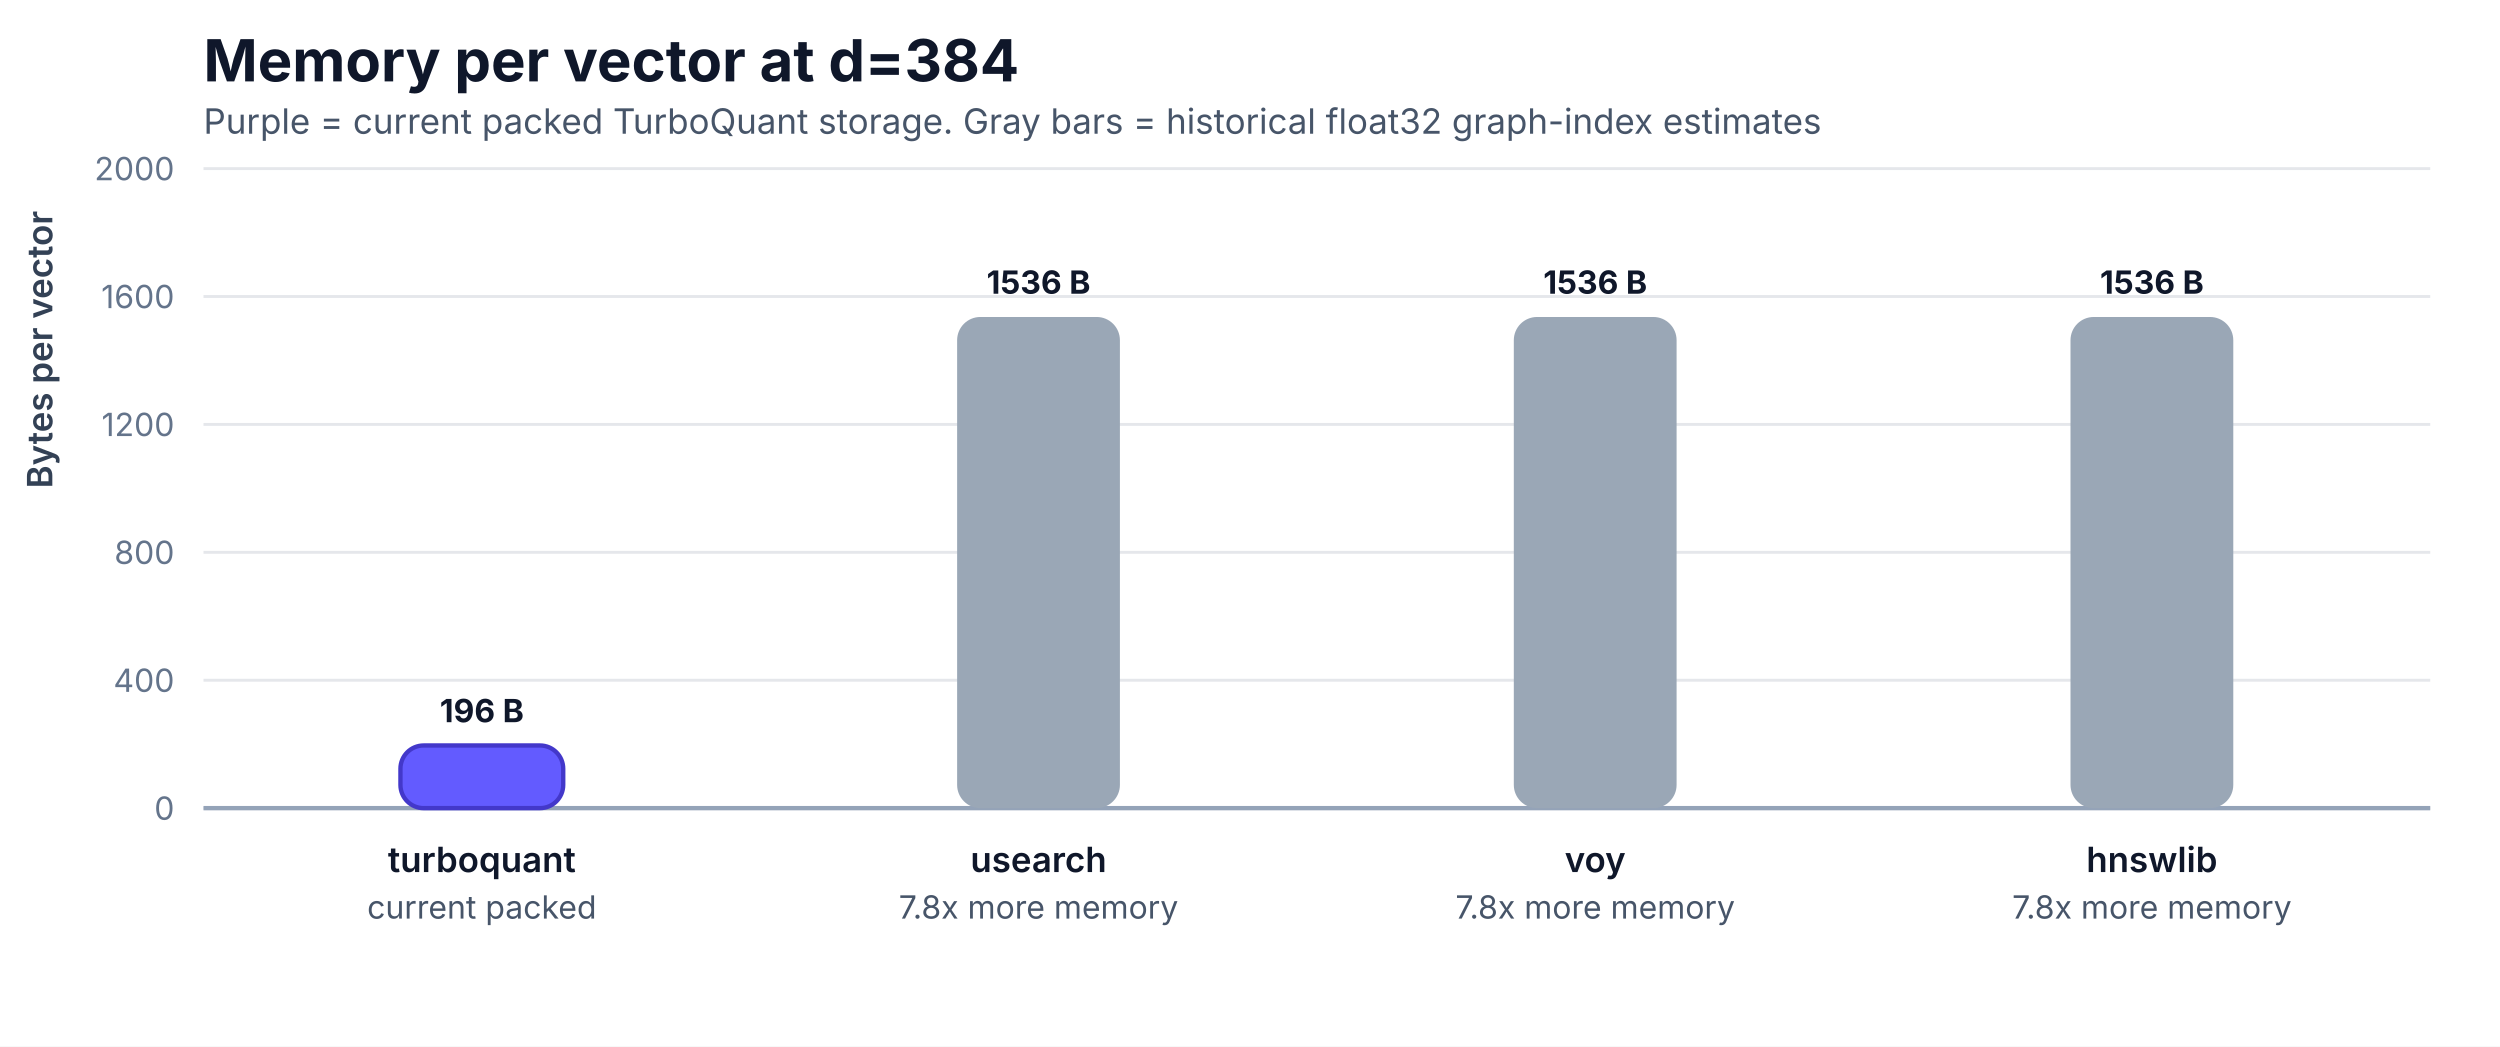
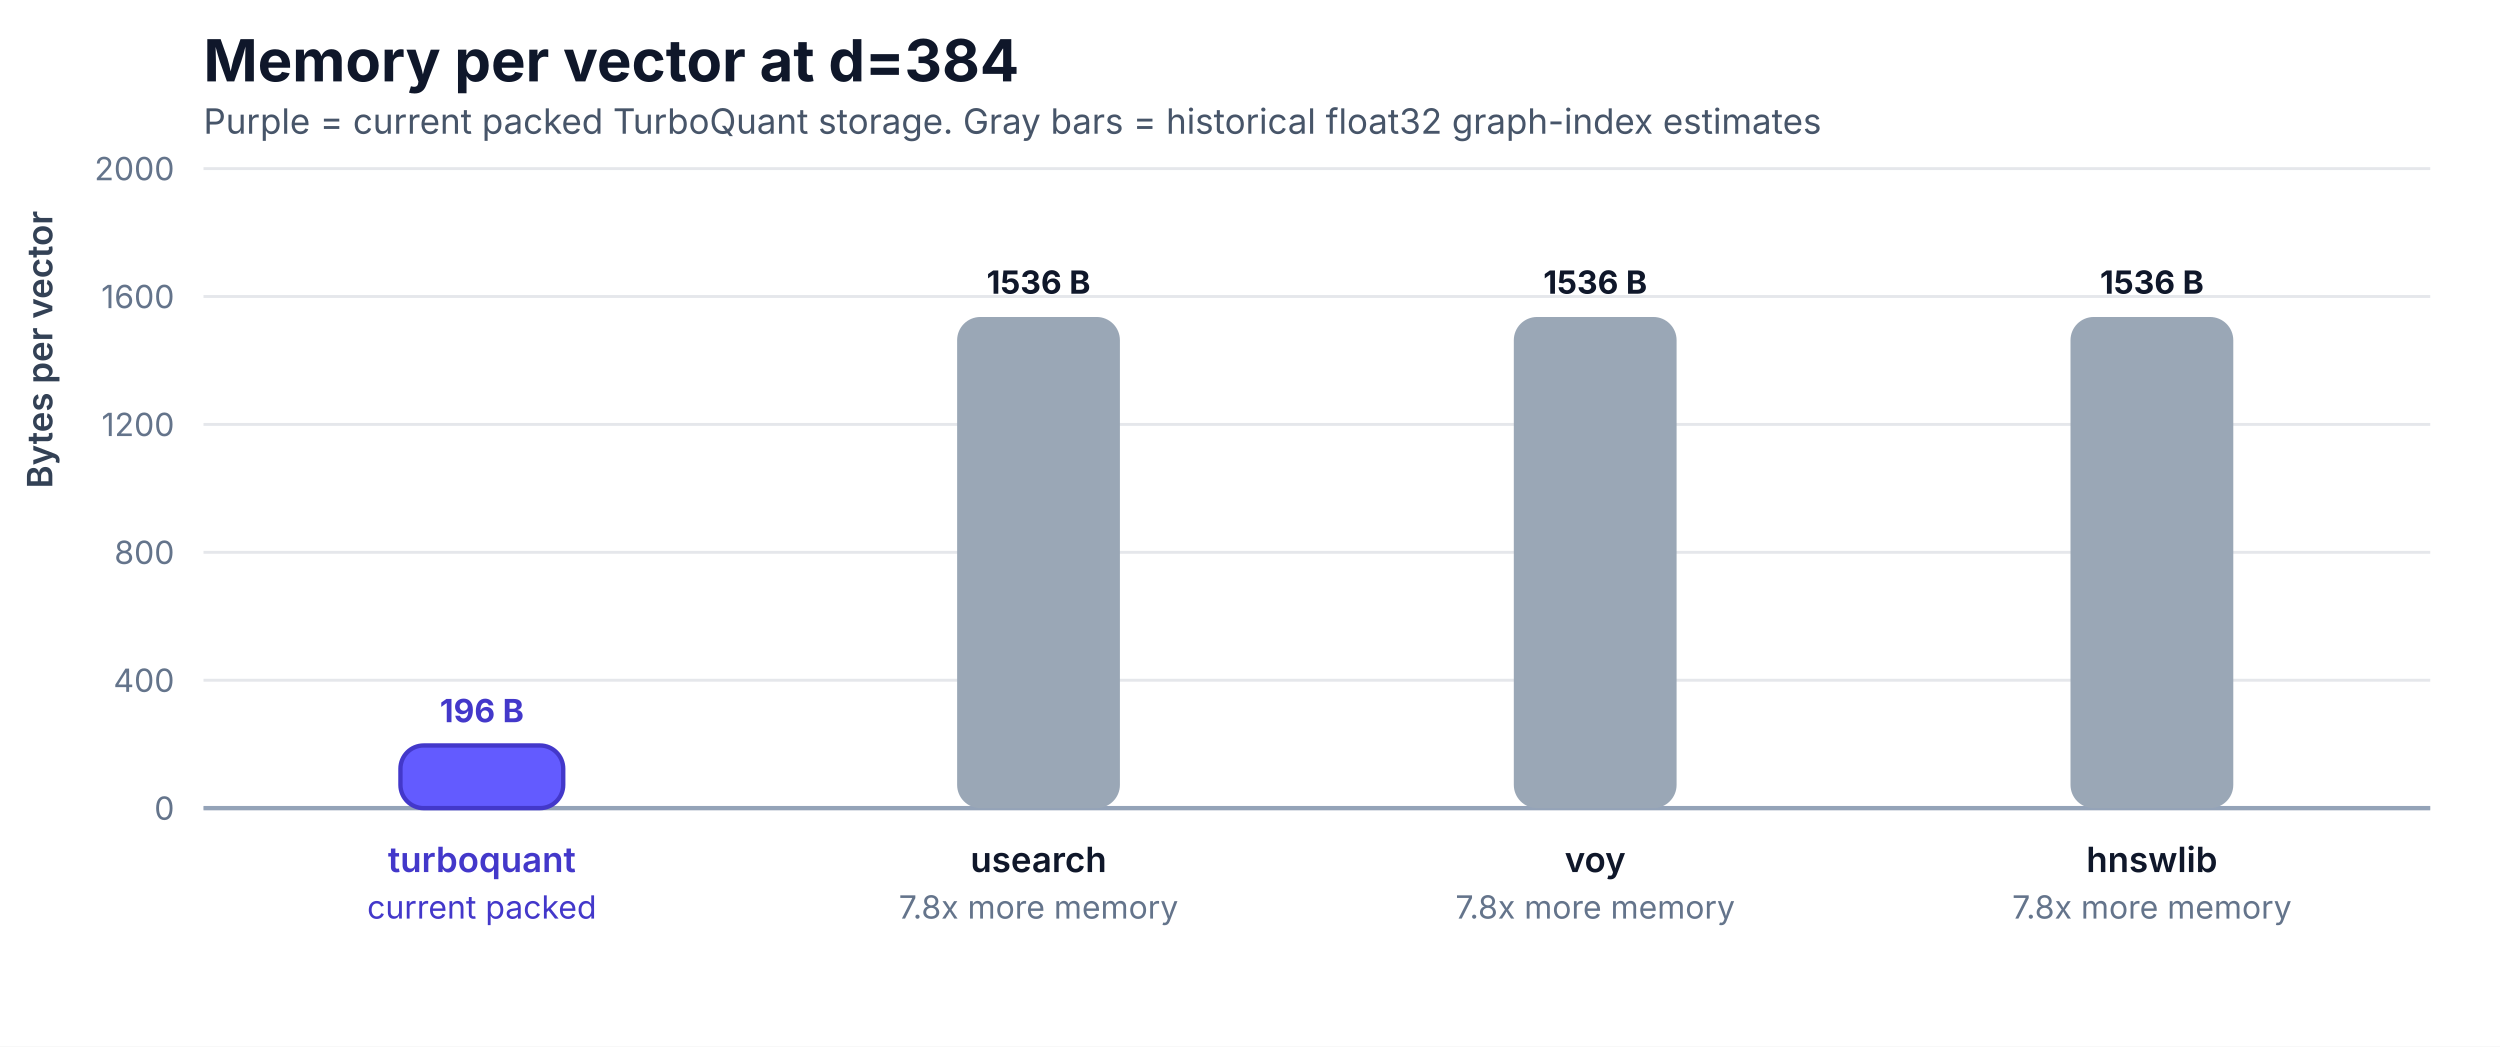
<svg xmlns="http://www.w3.org/2000/svg" width="860" height="360" viewBox="0 0 860 360" role="img" aria-label="Memory per vector at d=384">
  <style>
    .title { font: 700 20px -apple-system, BlinkMacSystemFont, "Segoe UI", sans-serif; fill: #0f172a; }
    .subtitle { font: 400 12px -apple-system, BlinkMacSystemFont, "Segoe UI", sans-serif; fill: #475569; }
    .label { font: 600 12px -apple-system, BlinkMacSystemFont, "Segoe UI", sans-serif; fill: #0f172a; }
    .secondary { font: 400 11px -apple-system, BlinkMacSystemFont, "Segoe UI", sans-serif; fill: #475569; }
    .tick { font: 400 11px -apple-system, BlinkMacSystemFont, "Segoe UI", sans-serif; fill: #64748b; }
    .value { font: 700 11px -apple-system, BlinkMacSystemFont, "Segoe UI", sans-serif; fill: #0f172a; }
    .axis { font: 600 12px -apple-system, BlinkMacSystemFont, "Segoe UI", sans-serif; fill: #334155; }
  </style>
  <rect width="100%" height="100%" fill="#ffffff" />
  <text x="70" y="28" class="title">Memory per vector at d=384</text>
  <text x="70" y="46" class="subtitle">Purple = current packed TurboQuant storage. Gray bars = historical float32 graph-index estimates</text>
  <text x="18" y="168" transform="rotate(-90, 18, 168)" class="axis">Bytes per vector</text>
  <line x1="70" y1="278" x2="836" y2="278" stroke="#e5e7eb" stroke-width="1" />
  <text x="60" y="282" text-anchor="end" class="tick">0</text>
  <line x1="70" y1="234" x2="836" y2="234" stroke="#e5e7eb" stroke-width="1" />
  <text x="60" y="238" text-anchor="end" class="tick">400</text>
  <line x1="70" y1="190" x2="836" y2="190" stroke="#e5e7eb" stroke-width="1" />
  <text x="60" y="194" text-anchor="end" class="tick">800</text>
  <line x1="70" y1="146" x2="836" y2="146" stroke="#e5e7eb" stroke-width="1" />
  <text x="60" y="150" text-anchor="end" class="tick">1200</text>
  <line x1="70" y1="102" x2="836" y2="102" stroke="#e5e7eb" stroke-width="1" />
  <text x="60" y="106" text-anchor="end" class="tick">1600</text>
  <line x1="70" y1="58" x2="836" y2="58" stroke="#e5e7eb" stroke-width="1" />
  <text x="60" y="62" text-anchor="end" class="tick">2000</text>
  <line x1="70" y1="278" x2="836" y2="278" stroke="#94a3b8" stroke-width="1.5" />
  <rect x="137.75" y="256.44" width="56" height="21.56" rx="8" fill="#635bff" stroke="#4338ca" stroke-width="1.5" />
-   <text x="165.75" y="248.44" text-anchor="middle" class="value" fill="#4338ca">196 B</text>
-   <text x="165.75" y="300" text-anchor="middle" class="label" fill="#4338ca">turboquant</text>
-   <text x="165.75" y="316" text-anchor="middle" class="secondary" fill="#4338ca">current packed</text>
+   <text x="165.75" y="248.44" text-anchor="middle" class="value" style="fill: #4338ca;">196 B</text>
+   <text x="165.75" y="300" text-anchor="middle" class="label" style="fill: #4338ca;">turboquant</text>
+   <text x="165.75" y="316" text-anchor="middle" class="secondary" style="fill: #4338ca;">current packed</text>
  <rect x="329.25" y="109.04" width="56" height="168.96" rx="8" fill="#9aa7b6" stroke="none" stroke-width="0" />
-   <text x="357.25" y="101.04" text-anchor="middle" class="value" fill="#0f172a">1536 B</text>
-   <text x="357.25" y="300" text-anchor="middle" class="label" fill="#0f172a">usearch</text>
-   <text x="357.25" y="316" text-anchor="middle" class="secondary" fill="#64748b">7.8x more memory</text>
+   <text x="357.25" y="101.04" text-anchor="middle" class="value" style="fill: #0f172a;">1536 B</text>
+   <text x="357.25" y="300" text-anchor="middle" class="label" style="fill: #0f172a;">usearch</text>
+   <text x="357.25" y="316" text-anchor="middle" class="secondary" style="fill: #64748b;">7.8x more memory</text>
  <rect x="520.75" y="109.04" width="56" height="168.96" rx="8" fill="#9aa7b6" stroke="none" stroke-width="0" />
-   <text x="548.75" y="101.04" text-anchor="middle" class="value" fill="#0f172a">1536 B</text>
-   <text x="548.75" y="300" text-anchor="middle" class="label" fill="#0f172a">voy</text>
-   <text x="548.75" y="316" text-anchor="middle" class="secondary" fill="#64748b">7.8x more memory</text>
+   <text x="548.75" y="101.04" text-anchor="middle" class="value" style="fill: #0f172a;">1536 B</text>
+   <text x="548.75" y="300" text-anchor="middle" class="label" style="fill: #0f172a;">voy</text>
+   <text x="548.75" y="316" text-anchor="middle" class="secondary" style="fill: #64748b;">7.8x more memory</text>
  <rect x="712.25" y="109.04" width="56" height="168.96" rx="8" fill="#9aa7b6" stroke="none" stroke-width="0" />
-   <text x="740.25" y="101.04" text-anchor="middle" class="value" fill="#0f172a">1536 B</text>
-   <text x="740.25" y="300" text-anchor="middle" class="label" fill="#0f172a">hnswlib</text>
-   <text x="740.25" y="316" text-anchor="middle" class="secondary" fill="#64748b">7.8x more memory</text>
+   <text x="740.25" y="101.04" text-anchor="middle" class="value" style="fill: #0f172a;">1536 B</text>
+   <text x="740.25" y="300" text-anchor="middle" class="label" style="fill: #0f172a;">hnswlib</text>
+   <text x="740.25" y="316" text-anchor="middle" class="secondary" style="fill: #64748b;">7.8x more memory</text>
</svg>
